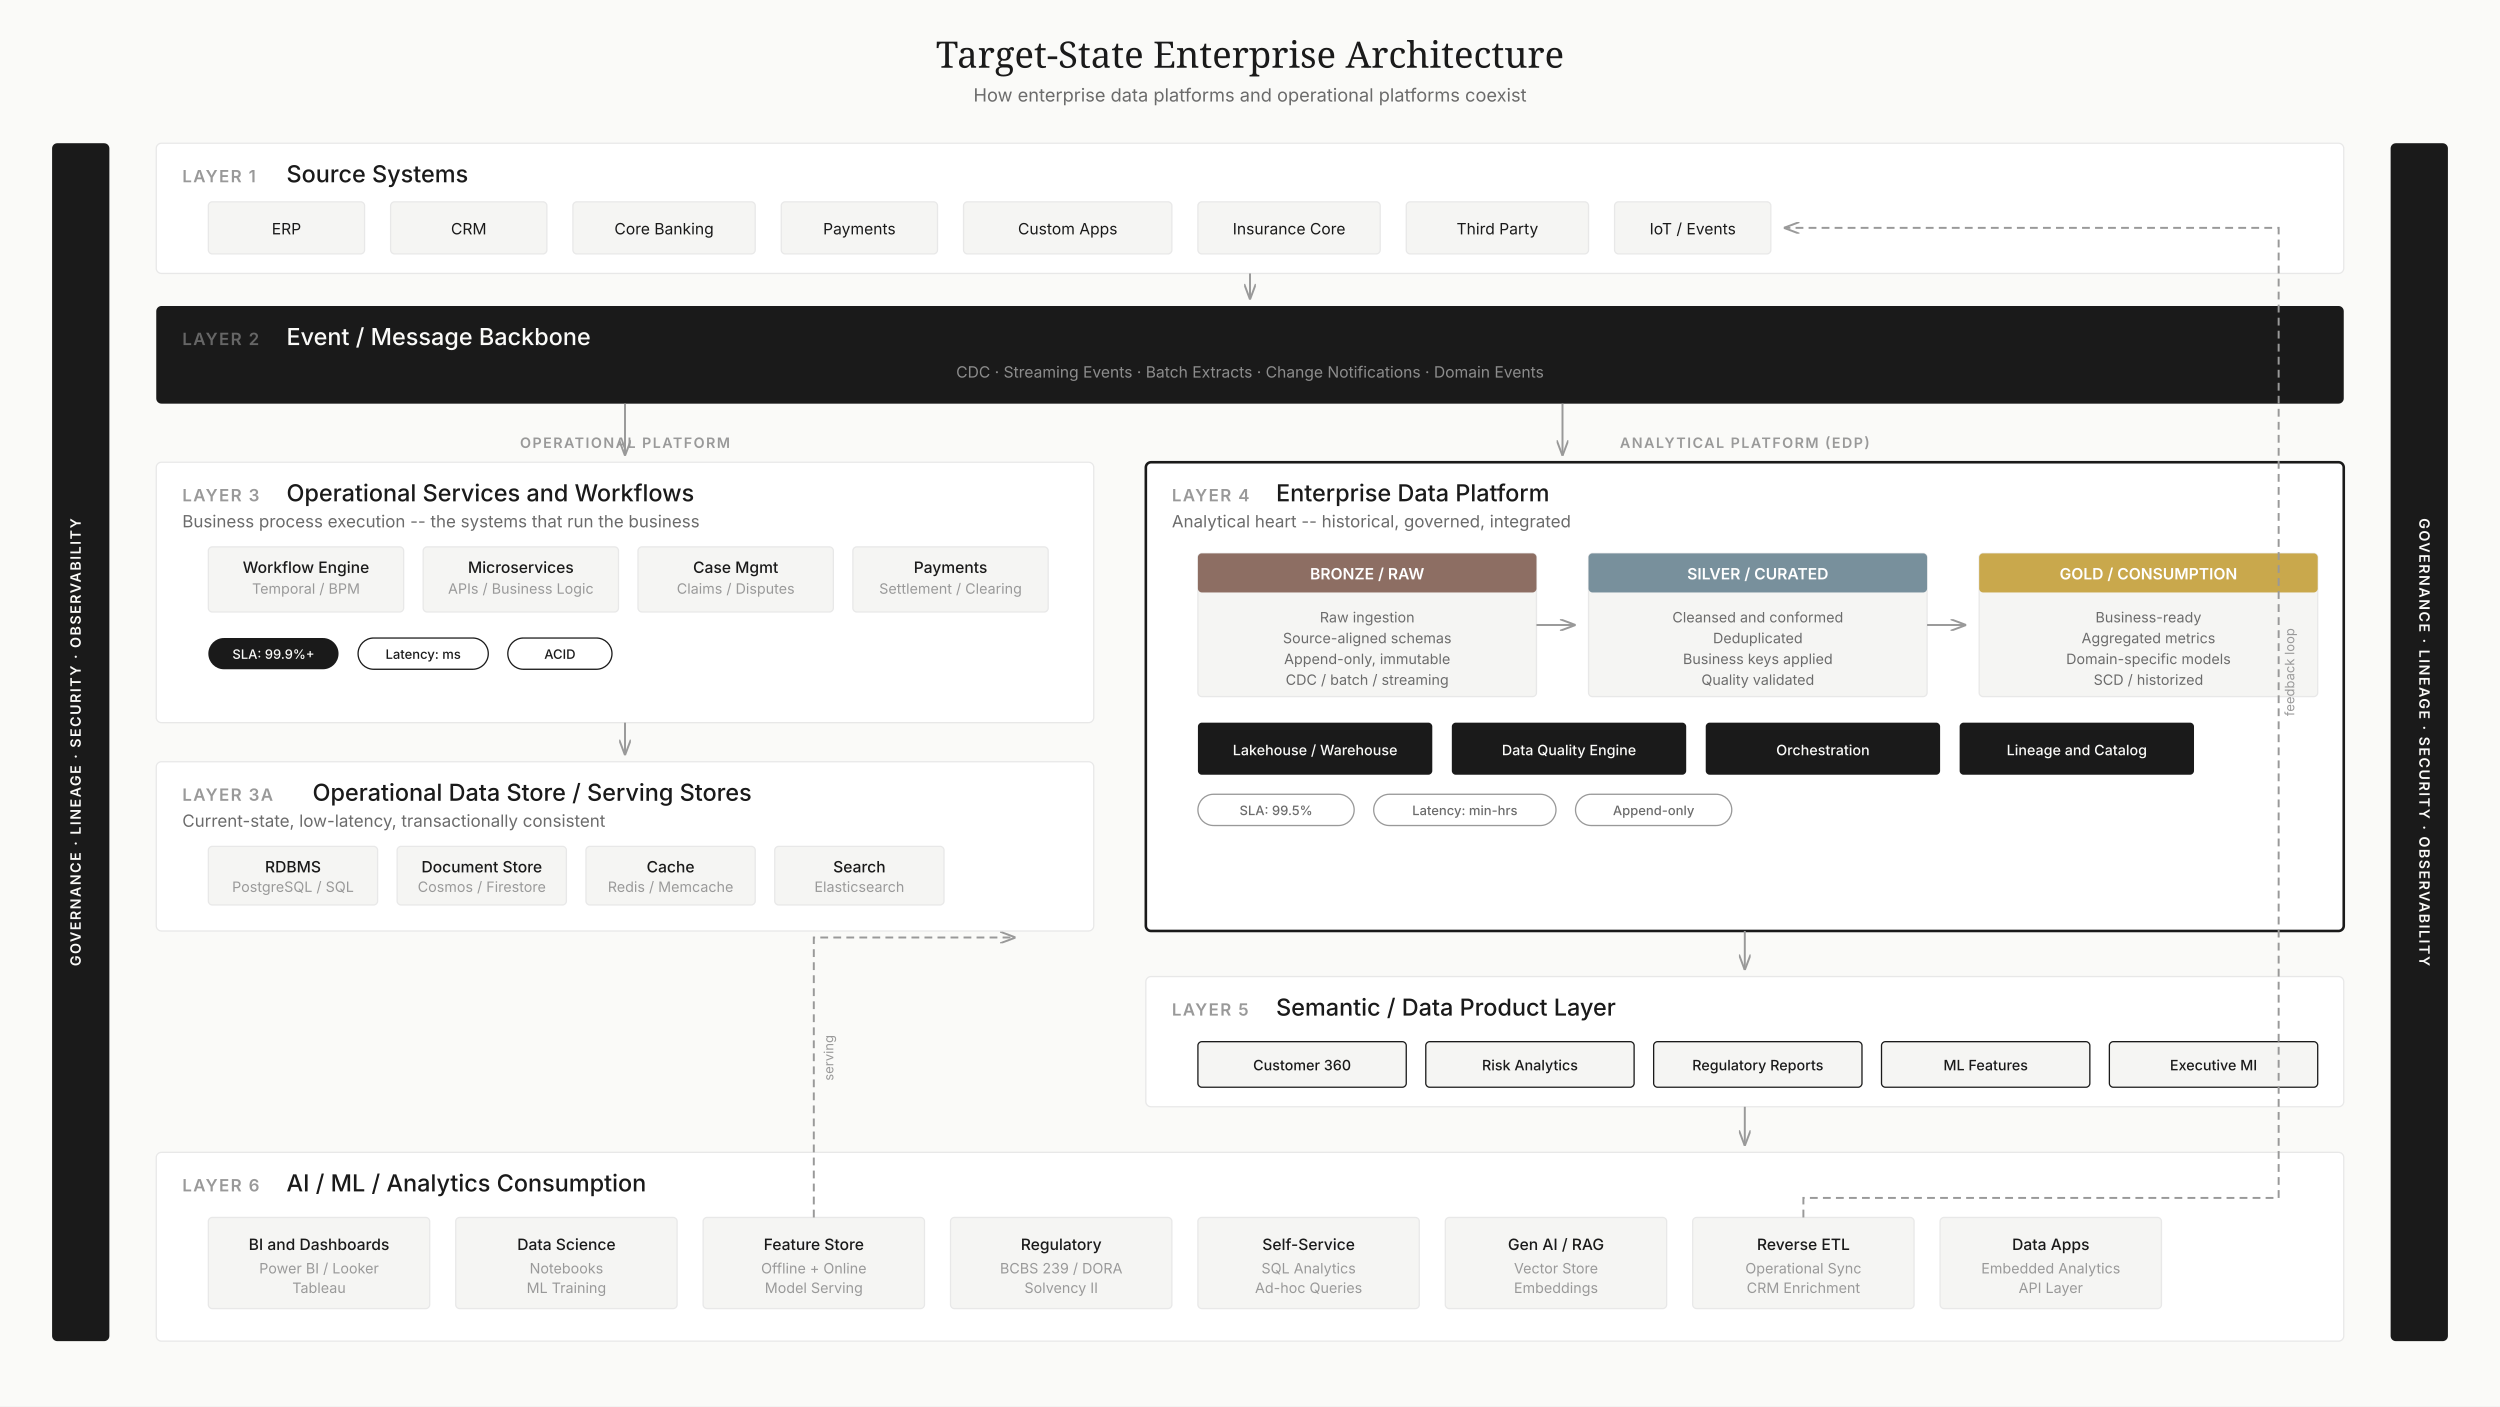
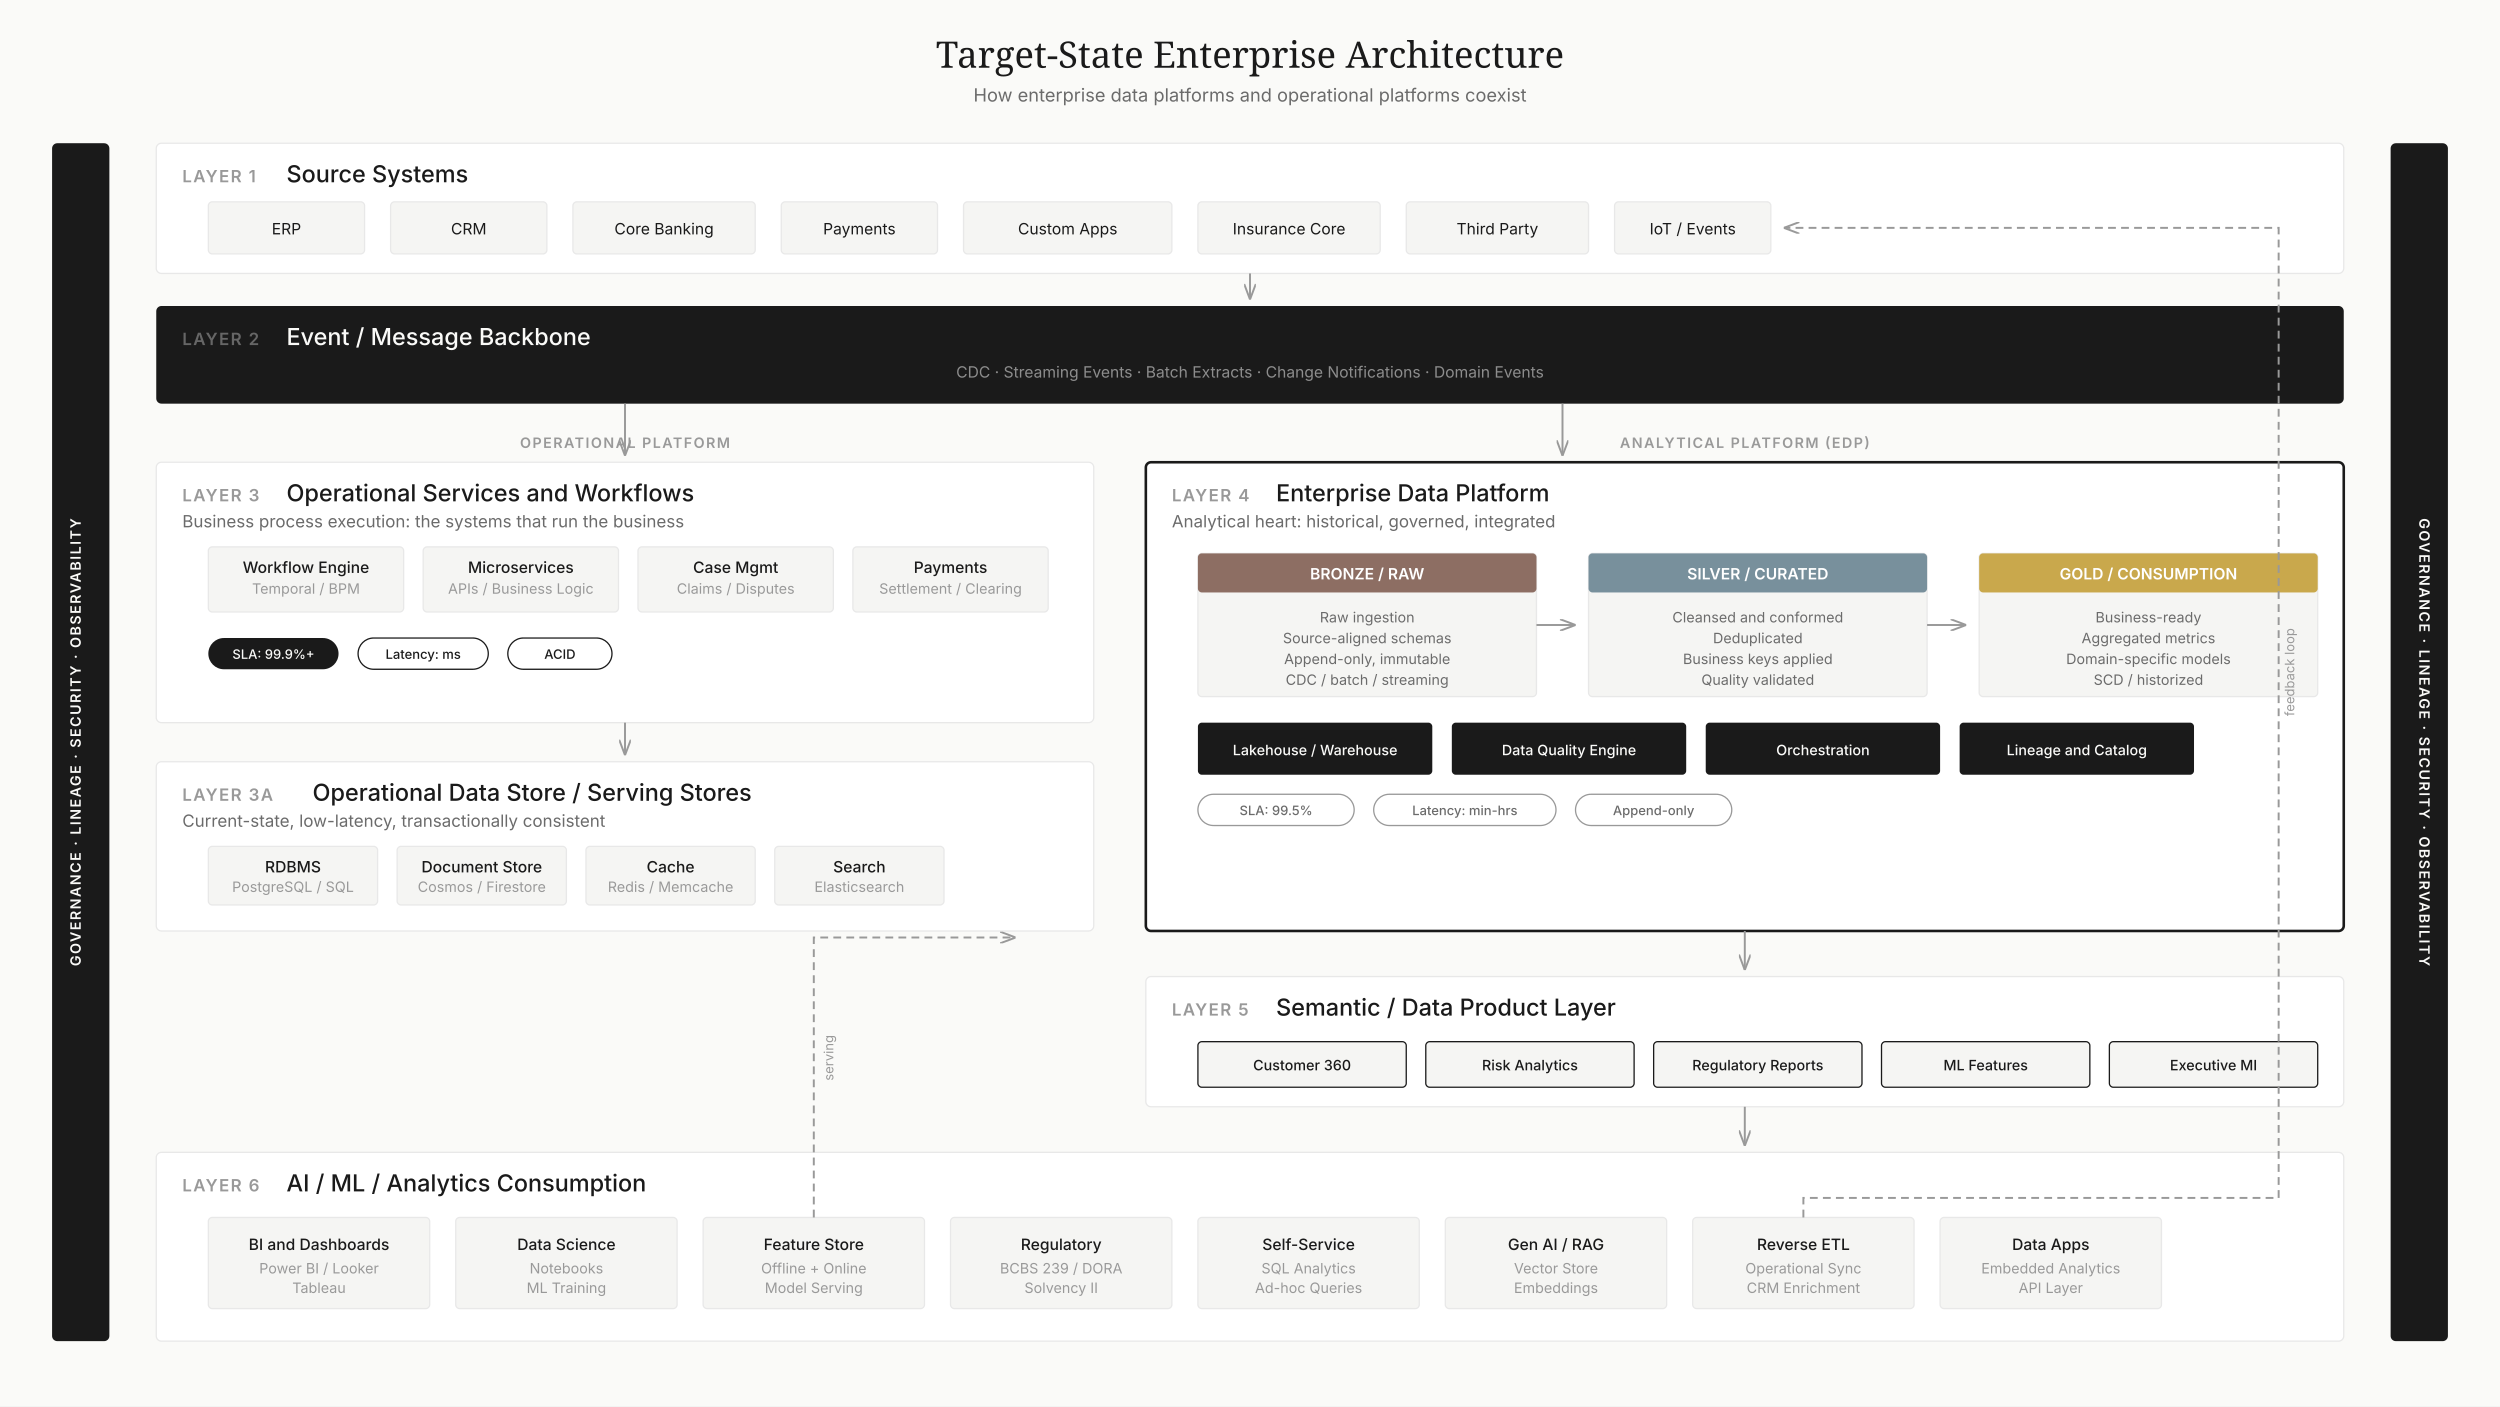
<svg xmlns="http://www.w3.org/2000/svg" viewBox="0 0 1920 1080" font-family="IBM Plex Sans, -apple-system, sans-serif">
  <defs>
    <style>
      .layer-label { font-size: 13px; font-weight: 600; letter-spacing: 0.08em; text-transform: uppercase; }
      .layer-title { font-size: 18px; font-weight: 500; }
      .layer-desc { font-size: 13px; fill: #6b6b6b; }
      .service-box text { font-size: 12px; }
      .arrow { stroke: #999; stroke-width: 1.5; fill: none; marker-end: url(#arrowhead); }
      .arrow-dashed { stroke: #999; stroke-width: 1.5; fill: none; stroke-dasharray: 6 4; marker-end: url(#arrowhead); }
      .cross-cut-label { font-size: 11px; font-weight: 500; letter-spacing: 0.06em; text-transform: uppercase; fill: #6b6b6b; }
    </style>
    <marker id="arrowhead" markerWidth="8" markerHeight="6" refX="8" refY="3" orient="auto">
      <path d="M0,0 L8,3 L0,6" fill="none" stroke="#999" stroke-width="1" />
    </marker>
    <marker id="arrowhead-accent" markerWidth="8" markerHeight="6" refX="8" refY="3" orient="auto">
      <path d="M0,0 L8,3 L0,6" fill="none" stroke="#1a1a1a" stroke-width="1" />
    </marker>
  </defs>
  <rect width="1920" height="1080" fill="#fafaf8" />
  <text x="960" y="52" text-anchor="middle" font-family="Fraunces, Georgia, serif" font-size="28" font-weight="500" fill="#1a1a1a">Target-State Enterprise Architecture</text>
  <text x="960" y="78" text-anchor="middle" font-size="14" fill="#6b6b6b">How enterprise data platforms and operational platforms coexist</text>
  <rect x="40" y="110" width="44" height="920" rx="4" fill="#1a1a1a" />
  <text x="62" y="570" text-anchor="middle" transform="rotate(-90, 62, 570)" font-size="11" font-weight="600" letter-spacing="0.1em" fill="#fafaf8">GOVERNANCE  ·  LINEAGE  ·  SECURITY  ·  OBSERVABILITY</text>
  <rect x="1836" y="110" width="44" height="920" rx="4" fill="#1a1a1a" />
  <text x="1858" y="570" text-anchor="middle" transform="rotate(90, 1858, 570)" font-size="11" font-weight="600" letter-spacing="0.1em" fill="#fafaf8">GOVERNANCE  ·  LINEAGE  ·  SECURITY  ·  OBSERVABILITY</text>
  <rect x="120" y="110" width="1680" height="100" rx="4" fill="#fff" stroke="#e8e8e8" stroke-width="1" />
  <text x="140" y="140" class="layer-label" fill="#999">LAYER 1</text>
  <text x="220" y="140" class="layer-title" fill="#1a1a1a">Source Systems</text>
  <rect x="160" y="155" width="120" height="40" rx="3" fill="#f5f5f3" stroke="#e8e8e8" />
  <text x="220" y="180" text-anchor="middle" font-size="12" fill="#1a1a1a">ERP</text>
  <rect x="300" y="155" width="120" height="40" rx="3" fill="#f5f5f3" stroke="#e8e8e8" />
  <text x="360" y="180" text-anchor="middle" font-size="12" fill="#1a1a1a">CRM</text>
  <rect x="440" y="155" width="140" height="40" rx="3" fill="#f5f5f3" stroke="#e8e8e8" />
  <text x="510" y="180" text-anchor="middle" font-size="12" fill="#1a1a1a">Core Banking</text>
  <rect x="600" y="155" width="120" height="40" rx="3" fill="#f5f5f3" stroke="#e8e8e8" />
  <text x="660" y="180" text-anchor="middle" font-size="12" fill="#1a1a1a">Payments</text>
  <rect x="740" y="155" width="160" height="40" rx="3" fill="#f5f5f3" stroke="#e8e8e8" />
  <text x="820" y="180" text-anchor="middle" font-size="12" fill="#1a1a1a">Custom Apps</text>
  <rect x="920" y="155" width="140" height="40" rx="3" fill="#f5f5f3" stroke="#e8e8e8" />
  <text x="990" y="180" text-anchor="middle" font-size="12" fill="#1a1a1a">Insurance Core</text>
  <rect x="1080" y="155" width="140" height="40" rx="3" fill="#f5f5f3" stroke="#e8e8e8" />
  <text x="1150" y="180" text-anchor="middle" font-size="12" fill="#1a1a1a">Third Party</text>
  <rect x="1240" y="155" width="120" height="40" rx="3" fill="#f5f5f3" stroke="#e8e8e8" />
  <text x="1300" y="180" text-anchor="middle" font-size="12" fill="#1a1a1a">IoT / Events</text>
  <path d="M960,210 L960,230" class="arrow" />
  <rect x="120" y="235" width="1680" height="75" rx="4" fill="#1a1a1a" />
  <text x="140" y="265" class="layer-label" fill="#666">LAYER 2</text>
  <text x="220" y="265" font-size="18" font-weight="500" fill="#fafaf8">Event / Message Backbone</text>
  <text x="960" y="290" text-anchor="middle" font-size="12" fill="rgba(255,255,255,0.5)">CDC  ·  Streaming Events  ·  Batch Extracts  ·  Change Notifications  ·  Domain Events</text>
  <path d="M480,310 L480,350" class="arrow" />
  <path d="M1200,310 L1200,350" class="arrow" />
  <rect x="120" y="355" width="720" height="200" rx="4" fill="#fff" stroke="#e8e8e8" stroke-width="1" />
  <text x="140" y="385" class="layer-label" fill="#999">LAYER 3</text>
  <text x="220" y="385" class="layer-title" fill="#1a1a1a">Operational Services and Workflows</text>
-   <text x="140" y="405" class="layer-desc">Business process execution -- the systems that run the business</text>
+   <text x="140" y="405" class="layer-desc">Business process execution: the systems that run the business</text>
  <rect x="160" y="420" width="150" height="50" rx="3" fill="#f5f5f3" stroke="#e8e8e8" />
  <text x="235" y="440" text-anchor="middle" font-size="12" font-weight="500" fill="#1a1a1a">Workflow Engine</text>
  <text x="235" y="456" text-anchor="middle" font-size="11" fill="#999">Temporal / BPM</text>
  <rect x="325" y="420" width="150" height="50" rx="3" fill="#f5f5f3" stroke="#e8e8e8" />
  <text x="400" y="440" text-anchor="middle" font-size="12" font-weight="500" fill="#1a1a1a">Microservices</text>
  <text x="400" y="456" text-anchor="middle" font-size="11" fill="#999">APIs / Business Logic</text>
  <rect x="490" y="420" width="150" height="50" rx="3" fill="#f5f5f3" stroke="#e8e8e8" />
  <text x="565" y="440" text-anchor="middle" font-size="12" font-weight="500" fill="#1a1a1a">Case Mgmt</text>
  <text x="565" y="456" text-anchor="middle" font-size="11" fill="#999">Claims / Disputes</text>
  <rect x="655" y="420" width="150" height="50" rx="3" fill="#f5f5f3" stroke="#e8e8e8" />
  <text x="730" y="440" text-anchor="middle" font-size="12" font-weight="500" fill="#1a1a1a">Payments</text>
  <text x="730" y="456" text-anchor="middle" font-size="11" fill="#999">Settlement / Clearing</text>
  <rect x="160" y="490" width="100" height="24" rx="12" fill="#1a1a1a" />
  <text x="210" y="506" text-anchor="middle" font-size="10" font-weight="500" fill="#fafaf8">SLA: 99.9%+</text>
  <rect x="275" y="490" width="100" height="24" rx="12" fill="none" stroke="#1a1a1a" />
  <text x="325" y="506" text-anchor="middle" font-size="10" font-weight="500" fill="#1a1a1a">Latency: ms</text>
  <rect x="390" y="490" width="80" height="24" rx="12" fill="none" stroke="#1a1a1a" />
  <text x="430" y="506" text-anchor="middle" font-size="10" font-weight="500" fill="#1a1a1a">ACID</text>
  <path d="M480,555 L480,580" class="arrow" />
  <rect x="120" y="585" width="720" height="130" rx="4" fill="#fff" stroke="#e8e8e8" stroke-width="1" />
  <text x="140" y="615" class="layer-label" fill="#999">LAYER 3A</text>
  <text x="240" y="615" class="layer-title" fill="#1a1a1a">Operational Data Store / Serving Stores</text>
  <text x="140" y="635" class="layer-desc">Current-state, low-latency, transactionally consistent</text>
  <rect x="160" y="650" width="130" height="45" rx="3" fill="#f5f5f3" stroke="#e8e8e8" />
  <text x="225" y="670" text-anchor="middle" font-size="12" font-weight="500" fill="#1a1a1a">RDBMS</text>
  <text x="225" y="685" text-anchor="middle" font-size="11" fill="#999">PostgreSQL / SQL</text>
  <rect x="305" y="650" width="130" height="45" rx="3" fill="#f5f5f3" stroke="#e8e8e8" />
  <text x="370" y="670" text-anchor="middle" font-size="12" font-weight="500" fill="#1a1a1a">Document Store</text>
  <text x="370" y="685" text-anchor="middle" font-size="11" fill="#999">Cosmos / Firestore</text>
  <rect x="450" y="650" width="130" height="45" rx="3" fill="#f5f5f3" stroke="#e8e8e8" />
  <text x="515" y="670" text-anchor="middle" font-size="12" font-weight="500" fill="#1a1a1a">Cache</text>
  <text x="515" y="685" text-anchor="middle" font-size="11" fill="#999">Redis / Memcache</text>
  <rect x="595" y="650" width="130" height="45" rx="3" fill="#f5f5f3" stroke="#e8e8e8" />
  <text x="660" y="670" text-anchor="middle" font-size="12" font-weight="500" fill="#1a1a1a">Search</text>
  <text x="660" y="685" text-anchor="middle" font-size="11" fill="#999">Elasticsearch</text>
  <rect x="880" y="355" width="920" height="360" rx="4" fill="#fff" stroke="#1a1a1a" stroke-width="2" />
  <text x="900" y="385" class="layer-label" fill="#999">LAYER 4</text>
  <text x="980" y="385" class="layer-title" fill="#1a1a1a">Enterprise Data Platform</text>
-   <text x="900" y="405" class="layer-desc">Analytical heart -- historical, governed, integrated</text>
+   <text x="900" y="405" class="layer-desc">Analytical heart: historical, governed, integrated</text>
  <rect x="920" y="425" width="260" height="110" rx="3" fill="#f5f5f3" stroke="#e8e8e8" />
  <rect x="920" y="425" width="260" height="30" rx="3" fill="#8d6e63" stroke="none" />
  <rect x="920" y="452" width="260" height="0" rx="0" fill="none" />
  <text x="1050" y="445" text-anchor="middle" font-size="12" font-weight="600" fill="#fff">BRONZE / RAW</text>
  <text x="1050" y="478" text-anchor="middle" font-size="11" fill="#6b6b6b">Raw ingestion</text>
  <text x="1050" y="494" text-anchor="middle" font-size="11" fill="#6b6b6b">Source-aligned schemas</text>
  <text x="1050" y="510" text-anchor="middle" font-size="11" fill="#6b6b6b">Append-only, immutable</text>
  <text x="1050" y="526" text-anchor="middle" font-size="11" fill="#6b6b6b">CDC / batch / streaming</text>
  <path d="M1180,480 L1210,480" class="arrow" stroke="#1a1a1a" marker-end="url(#arrowhead-accent)" />
  <rect x="1220" y="425" width="260" height="110" rx="3" fill="#f5f5f3" stroke="#e8e8e8" />
  <rect x="1220" y="425" width="260" height="30" rx="3" fill="#78909c" stroke="none" />
  <text x="1350" y="445" text-anchor="middle" font-size="12" font-weight="600" fill="#fff">SILVER / CURATED</text>
  <text x="1350" y="478" text-anchor="middle" font-size="11" fill="#6b6b6b">Cleansed and conformed</text>
  <text x="1350" y="494" text-anchor="middle" font-size="11" fill="#6b6b6b">Deduplicated</text>
  <text x="1350" y="510" text-anchor="middle" font-size="11" fill="#6b6b6b">Business keys applied</text>
  <text x="1350" y="526" text-anchor="middle" font-size="11" fill="#6b6b6b">Quality validated</text>
  <path d="M1480,480 L1510,480" class="arrow" stroke="#1a1a1a" marker-end="url(#arrowhead-accent)" />
  <rect x="1520" y="425" width="260" height="110" rx="3" fill="#f5f5f3" stroke="#e8e8e8" />
  <rect x="1520" y="425" width="260" height="30" rx="3" fill="#c9a84c" stroke="none" />
  <text x="1650" y="445" text-anchor="middle" font-size="12" font-weight="600" fill="#fff">GOLD / CONSUMPTION</text>
  <text x="1650" y="478" text-anchor="middle" font-size="11" fill="#6b6b6b">Business-ready</text>
  <text x="1650" y="494" text-anchor="middle" font-size="11" fill="#6b6b6b">Aggregated metrics</text>
  <text x="1650" y="510" text-anchor="middle" font-size="11" fill="#6b6b6b">Domain-specific models</text>
  <text x="1650" y="526" text-anchor="middle" font-size="11" fill="#6b6b6b">SCD / historized</text>
  <rect x="920" y="555" width="180" height="40" rx="3" fill="#1a1a1a" />
  <text x="1010" y="580" text-anchor="middle" font-size="11" font-weight="500" fill="#fafaf8">Lakehouse / Warehouse</text>
  <rect x="1115" y="555" width="180" height="40" rx="3" fill="#1a1a1a" />
  <text x="1205" y="580" text-anchor="middle" font-size="11" font-weight="500" fill="#fafaf8">Data Quality Engine</text>
  <rect x="1310" y="555" width="180" height="40" rx="3" fill="#1a1a1a" />
  <text x="1400" y="580" text-anchor="middle" font-size="11" font-weight="500" fill="#fafaf8">Orchestration</text>
  <rect x="1505" y="555" width="180" height="40" rx="3" fill="#1a1a1a" />
  <text x="1595" y="580" text-anchor="middle" font-size="11" font-weight="500" fill="#fafaf8">Lineage and Catalog</text>
  <rect x="920" y="610" width="120" height="24" rx="12" fill="none" stroke="#999" />
  <text x="980" y="626" text-anchor="middle" font-size="10" font-weight="500" fill="#6b6b6b">SLA: 99.5%</text>
  <rect x="1055" y="610" width="140" height="24" rx="12" fill="none" stroke="#999" />
  <text x="1125" y="626" text-anchor="middle" font-size="10" font-weight="500" fill="#6b6b6b">Latency: min-hrs</text>
  <rect x="1210" y="610" width="120" height="24" rx="12" fill="none" stroke="#999" />
  <text x="1270" y="626" text-anchor="middle" font-size="10" font-weight="500" fill="#6b6b6b">Append-only</text>
  <path d="M1340,715 L1340,745" class="arrow" />
  <rect x="880" y="750" width="920" height="100" rx="4" fill="#fff" stroke="#e8e8e8" stroke-width="1" />
  <text x="900" y="780" class="layer-label" fill="#999">LAYER 5</text>
  <text x="980" y="780" class="layer-title" fill="#1a1a1a">Semantic / Data Product Layer</text>
  <rect x="920" y="800" width="160" height="35" rx="3" fill="#f5f5f3" stroke="#1a1a1a" stroke-width="1" />
  <text x="1000" y="822" text-anchor="middle" font-size="11" font-weight="500" fill="#1a1a1a">Customer 360</text>
  <rect x="1095" y="800" width="160" height="35" rx="3" fill="#f5f5f3" stroke="#1a1a1a" stroke-width="1" />
  <text x="1175" y="822" text-anchor="middle" font-size="11" font-weight="500" fill="#1a1a1a">Risk Analytics</text>
  <rect x="1270" y="800" width="160" height="35" rx="3" fill="#f5f5f3" stroke="#1a1a1a" stroke-width="1" />
  <text x="1350" y="822" text-anchor="middle" font-size="11" font-weight="500" fill="#1a1a1a">Regulatory Reports</text>
  <rect x="1445" y="800" width="160" height="35" rx="3" fill="#f5f5f3" stroke="#1a1a1a" stroke-width="1" />
  <text x="1525" y="822" text-anchor="middle" font-size="11" font-weight="500" fill="#1a1a1a">ML Features</text>
  <rect x="1620" y="800" width="160" height="35" rx="3" fill="#f5f5f3" stroke="#1a1a1a" stroke-width="1" />
  <text x="1700" y="822" text-anchor="middle" font-size="11" font-weight="500" fill="#1a1a1a">Executive MI</text>
  <path d="M1340,850 L1340,880" class="arrow" />
  <rect x="120" y="885" width="1680" height="145" rx="4" fill="#fff" stroke="#e8e8e8" stroke-width="1" />
  <text x="140" y="915" class="layer-label" fill="#999">LAYER 6</text>
  <text x="220" y="915" class="layer-title" fill="#1a1a1a">AI / ML / Analytics Consumption</text>
  <rect x="160" y="935" width="170" height="70" rx="3" fill="#f5f5f3" stroke="#e8e8e8" />
  <text x="245" y="960" text-anchor="middle" font-size="12" font-weight="500" fill="#1a1a1a">BI and Dashboards</text>
  <text x="245" y="978" text-anchor="middle" font-size="11" fill="#999">Power BI / Looker</text>
  <text x="245" y="993" text-anchor="middle" font-size="11" fill="#999">Tableau</text>
  <rect x="350" y="935" width="170" height="70" rx="3" fill="#f5f5f3" stroke="#e8e8e8" />
  <text x="435" y="960" text-anchor="middle" font-size="12" font-weight="500" fill="#1a1a1a">Data Science</text>
  <text x="435" y="978" text-anchor="middle" font-size="11" fill="#999">Notebooks</text>
  <text x="435" y="993" text-anchor="middle" font-size="11" fill="#999">ML Training</text>
  <rect x="540" y="935" width="170" height="70" rx="3" fill="#f5f5f3" stroke="#e8e8e8" />
  <text x="625" y="960" text-anchor="middle" font-size="12" font-weight="500" fill="#1a1a1a">Feature Store</text>
  <text x="625" y="978" text-anchor="middle" font-size="11" fill="#999">Offline + Online</text>
  <text x="625" y="993" text-anchor="middle" font-size="11" fill="#999">Model Serving</text>
  <rect x="730" y="935" width="170" height="70" rx="3" fill="#f5f5f3" stroke="#e8e8e8" />
  <text x="815" y="960" text-anchor="middle" font-size="12" font-weight="500" fill="#1a1a1a">Regulatory</text>
  <text x="815" y="978" text-anchor="middle" font-size="11" fill="#999">BCBS 239 / DORA</text>
  <text x="815" y="993" text-anchor="middle" font-size="11" fill="#999">Solvency II</text>
  <rect x="920" y="935" width="170" height="70" rx="3" fill="#f5f5f3" stroke="#e8e8e8" />
  <text x="1005" y="960" text-anchor="middle" font-size="12" font-weight="500" fill="#1a1a1a">Self-Service</text>
  <text x="1005" y="978" text-anchor="middle" font-size="11" fill="#999">SQL Analytics</text>
  <text x="1005" y="993" text-anchor="middle" font-size="11" fill="#999">Ad-hoc Queries</text>
  <rect x="1110" y="935" width="170" height="70" rx="3" fill="#f5f5f3" stroke="#e8e8e8" />
  <text x="1195" y="960" text-anchor="middle" font-size="12" font-weight="500" fill="#1a1a1a">Gen AI / RAG</text>
  <text x="1195" y="978" text-anchor="middle" font-size="11" fill="#999">Vector Store</text>
  <text x="1195" y="993" text-anchor="middle" font-size="11" fill="#999">Embeddings</text>
  <rect x="1300" y="935" width="170" height="70" rx="3" fill="#f5f5f3" stroke="#e8e8e8" />
  <text x="1385" y="960" text-anchor="middle" font-size="12" font-weight="500" fill="#1a1a1a">Reverse ETL</text>
  <text x="1385" y="978" text-anchor="middle" font-size="11" fill="#999">Operational Sync</text>
  <text x="1385" y="993" text-anchor="middle" font-size="11" fill="#999">CRM Enrichment</text>
  <rect x="1490" y="935" width="170" height="70" rx="3" fill="#f5f5f3" stroke="#e8e8e8" />
  <text x="1575" y="960" text-anchor="middle" font-size="12" font-weight="500" fill="#1a1a1a">Data Apps</text>
  <text x="1575" y="978" text-anchor="middle" font-size="11" fill="#999">Embedded Analytics</text>
  <text x="1575" y="993" text-anchor="middle" font-size="11" fill="#999">API Layer</text>
  <path d="M625,935 L625,720 L780,720" class="arrow-dashed" />
  <text x="640" y="830" font-size="10" fill="#999" transform="rotate(-90, 640, 830)">serving</text>
  <path d="M1385,935 L1385,920 L1750,920 L1750,175 L1370,175" class="arrow-dashed" />
  <text x="1762" y="550" font-size="10" fill="#999" transform="rotate(-90, 1762, 550)">feedback loop</text>
  <rect x="120" y="330" width="720" height="18" rx="0" fill="none" />
  <text x="480" y="344" text-anchor="middle" font-size="11" font-weight="600" letter-spacing="0.1em" fill="#999">OPERATIONAL PLATFORM</text>
  <text x="1340" y="344" text-anchor="middle" font-size="11" font-weight="600" letter-spacing="0.1em" fill="#999">ANALYTICAL PLATFORM (EDP)</text>
</svg>
